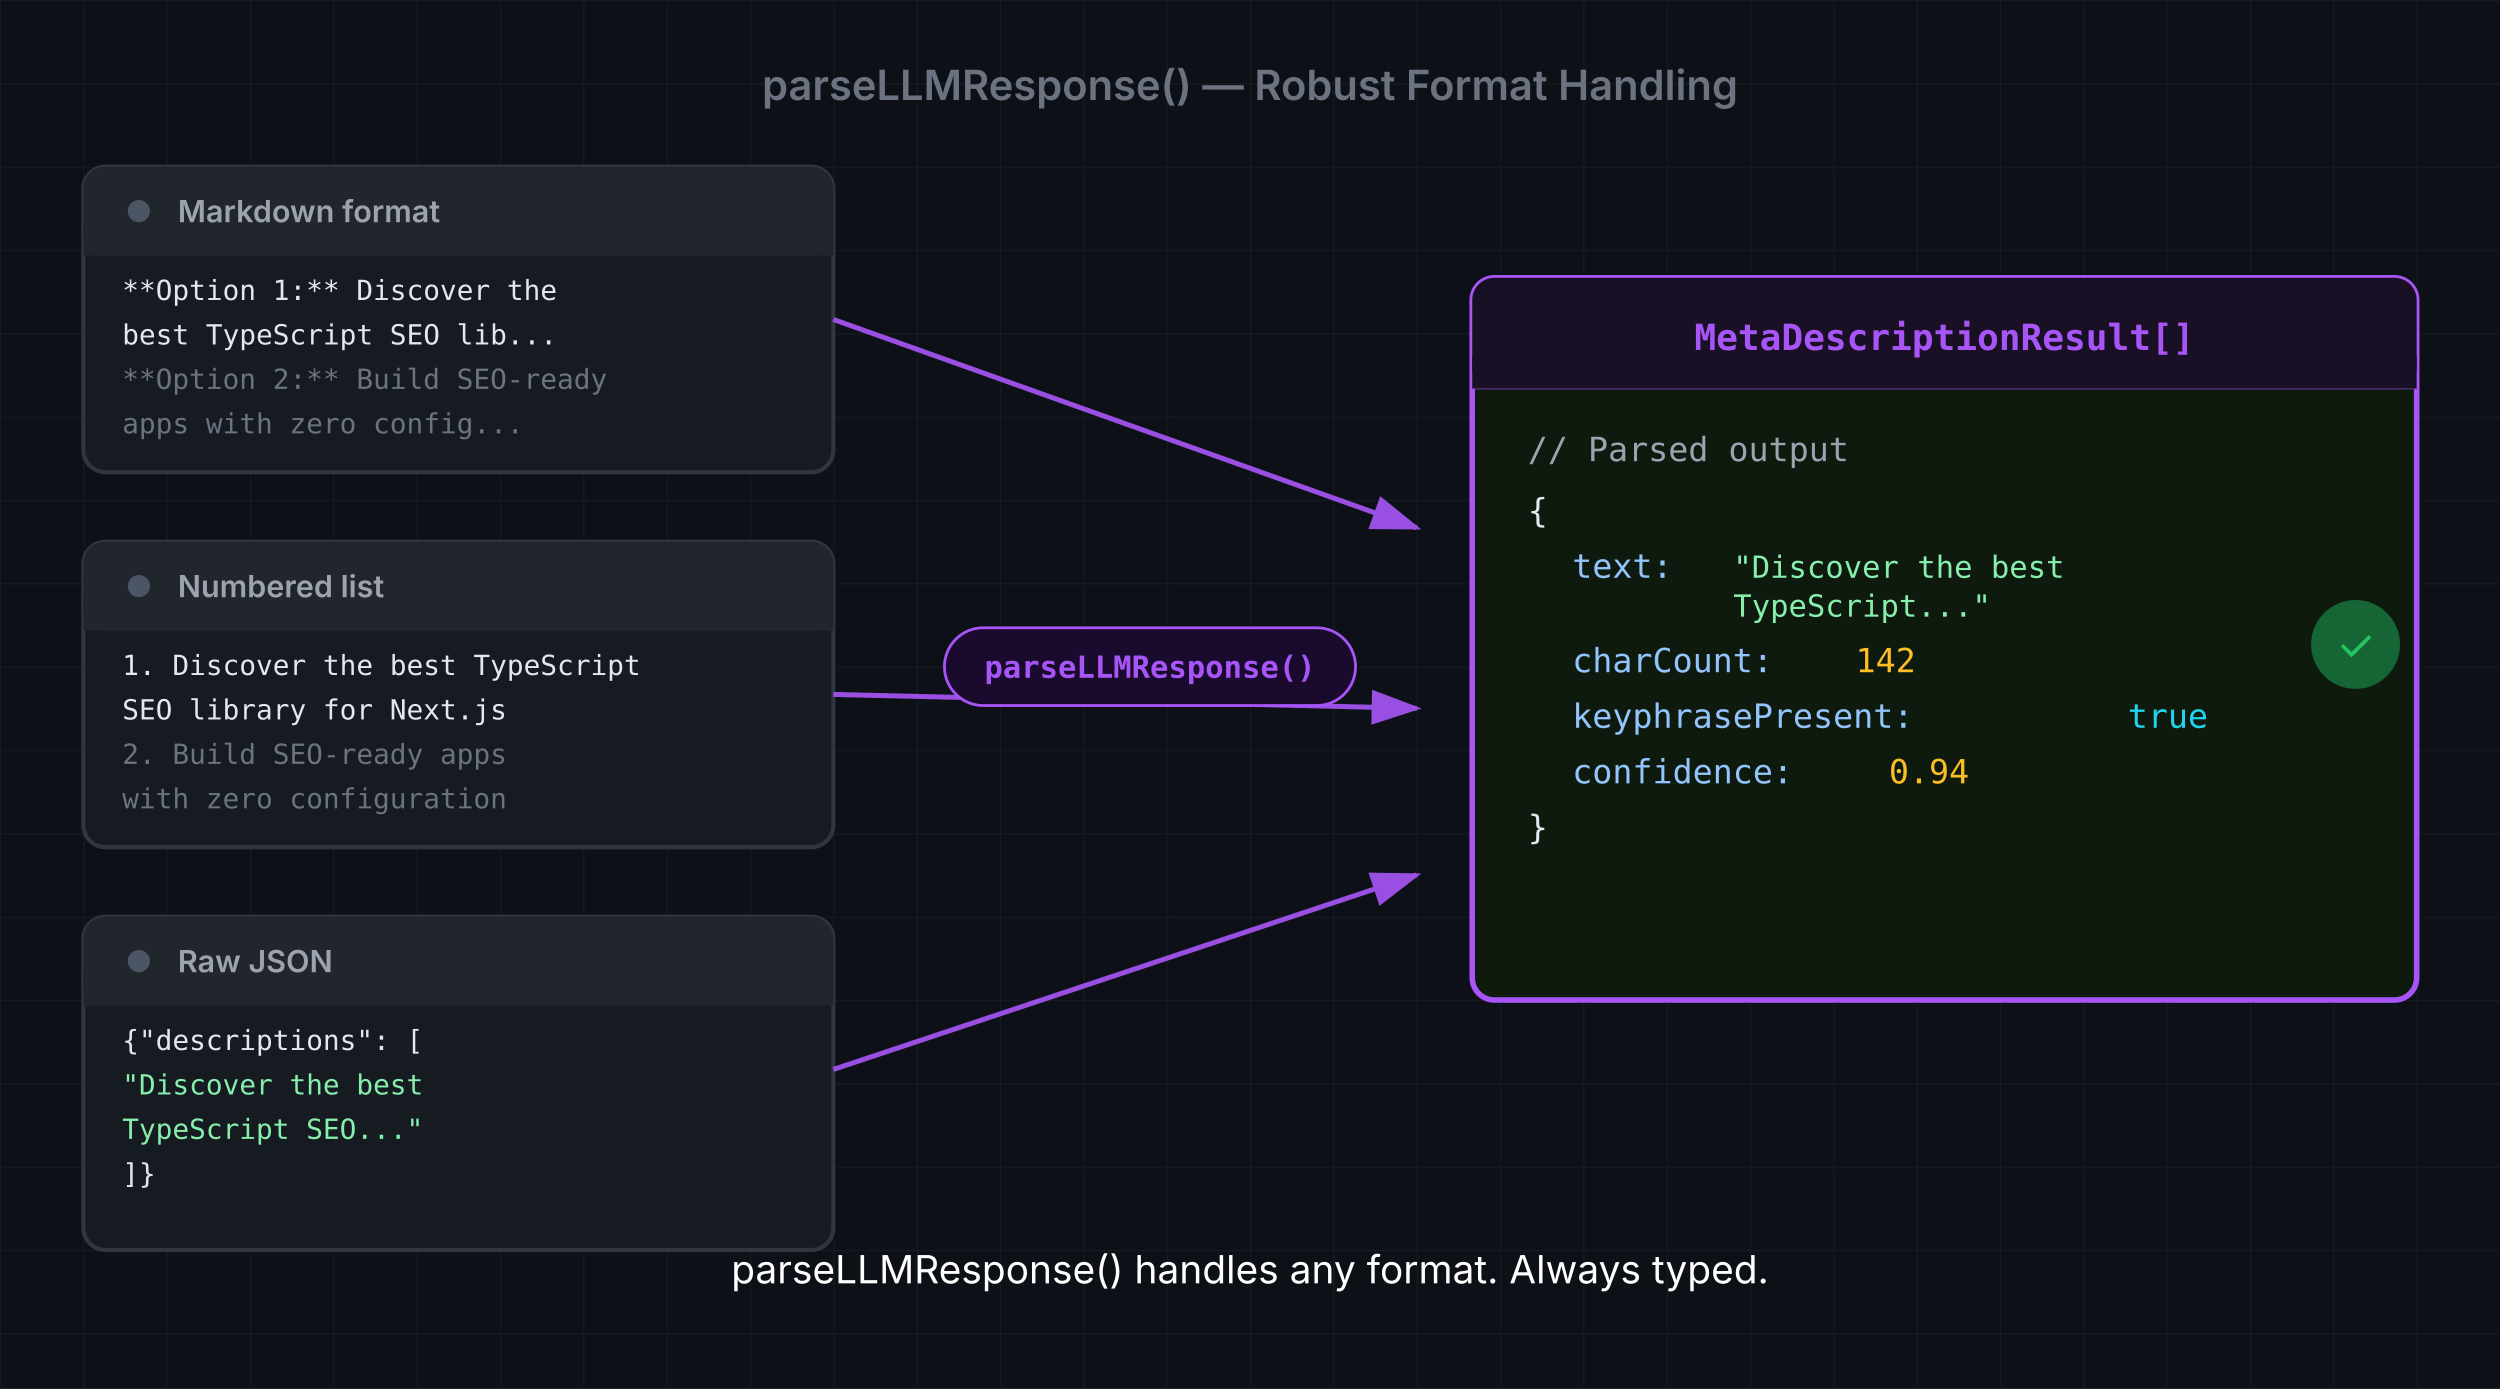
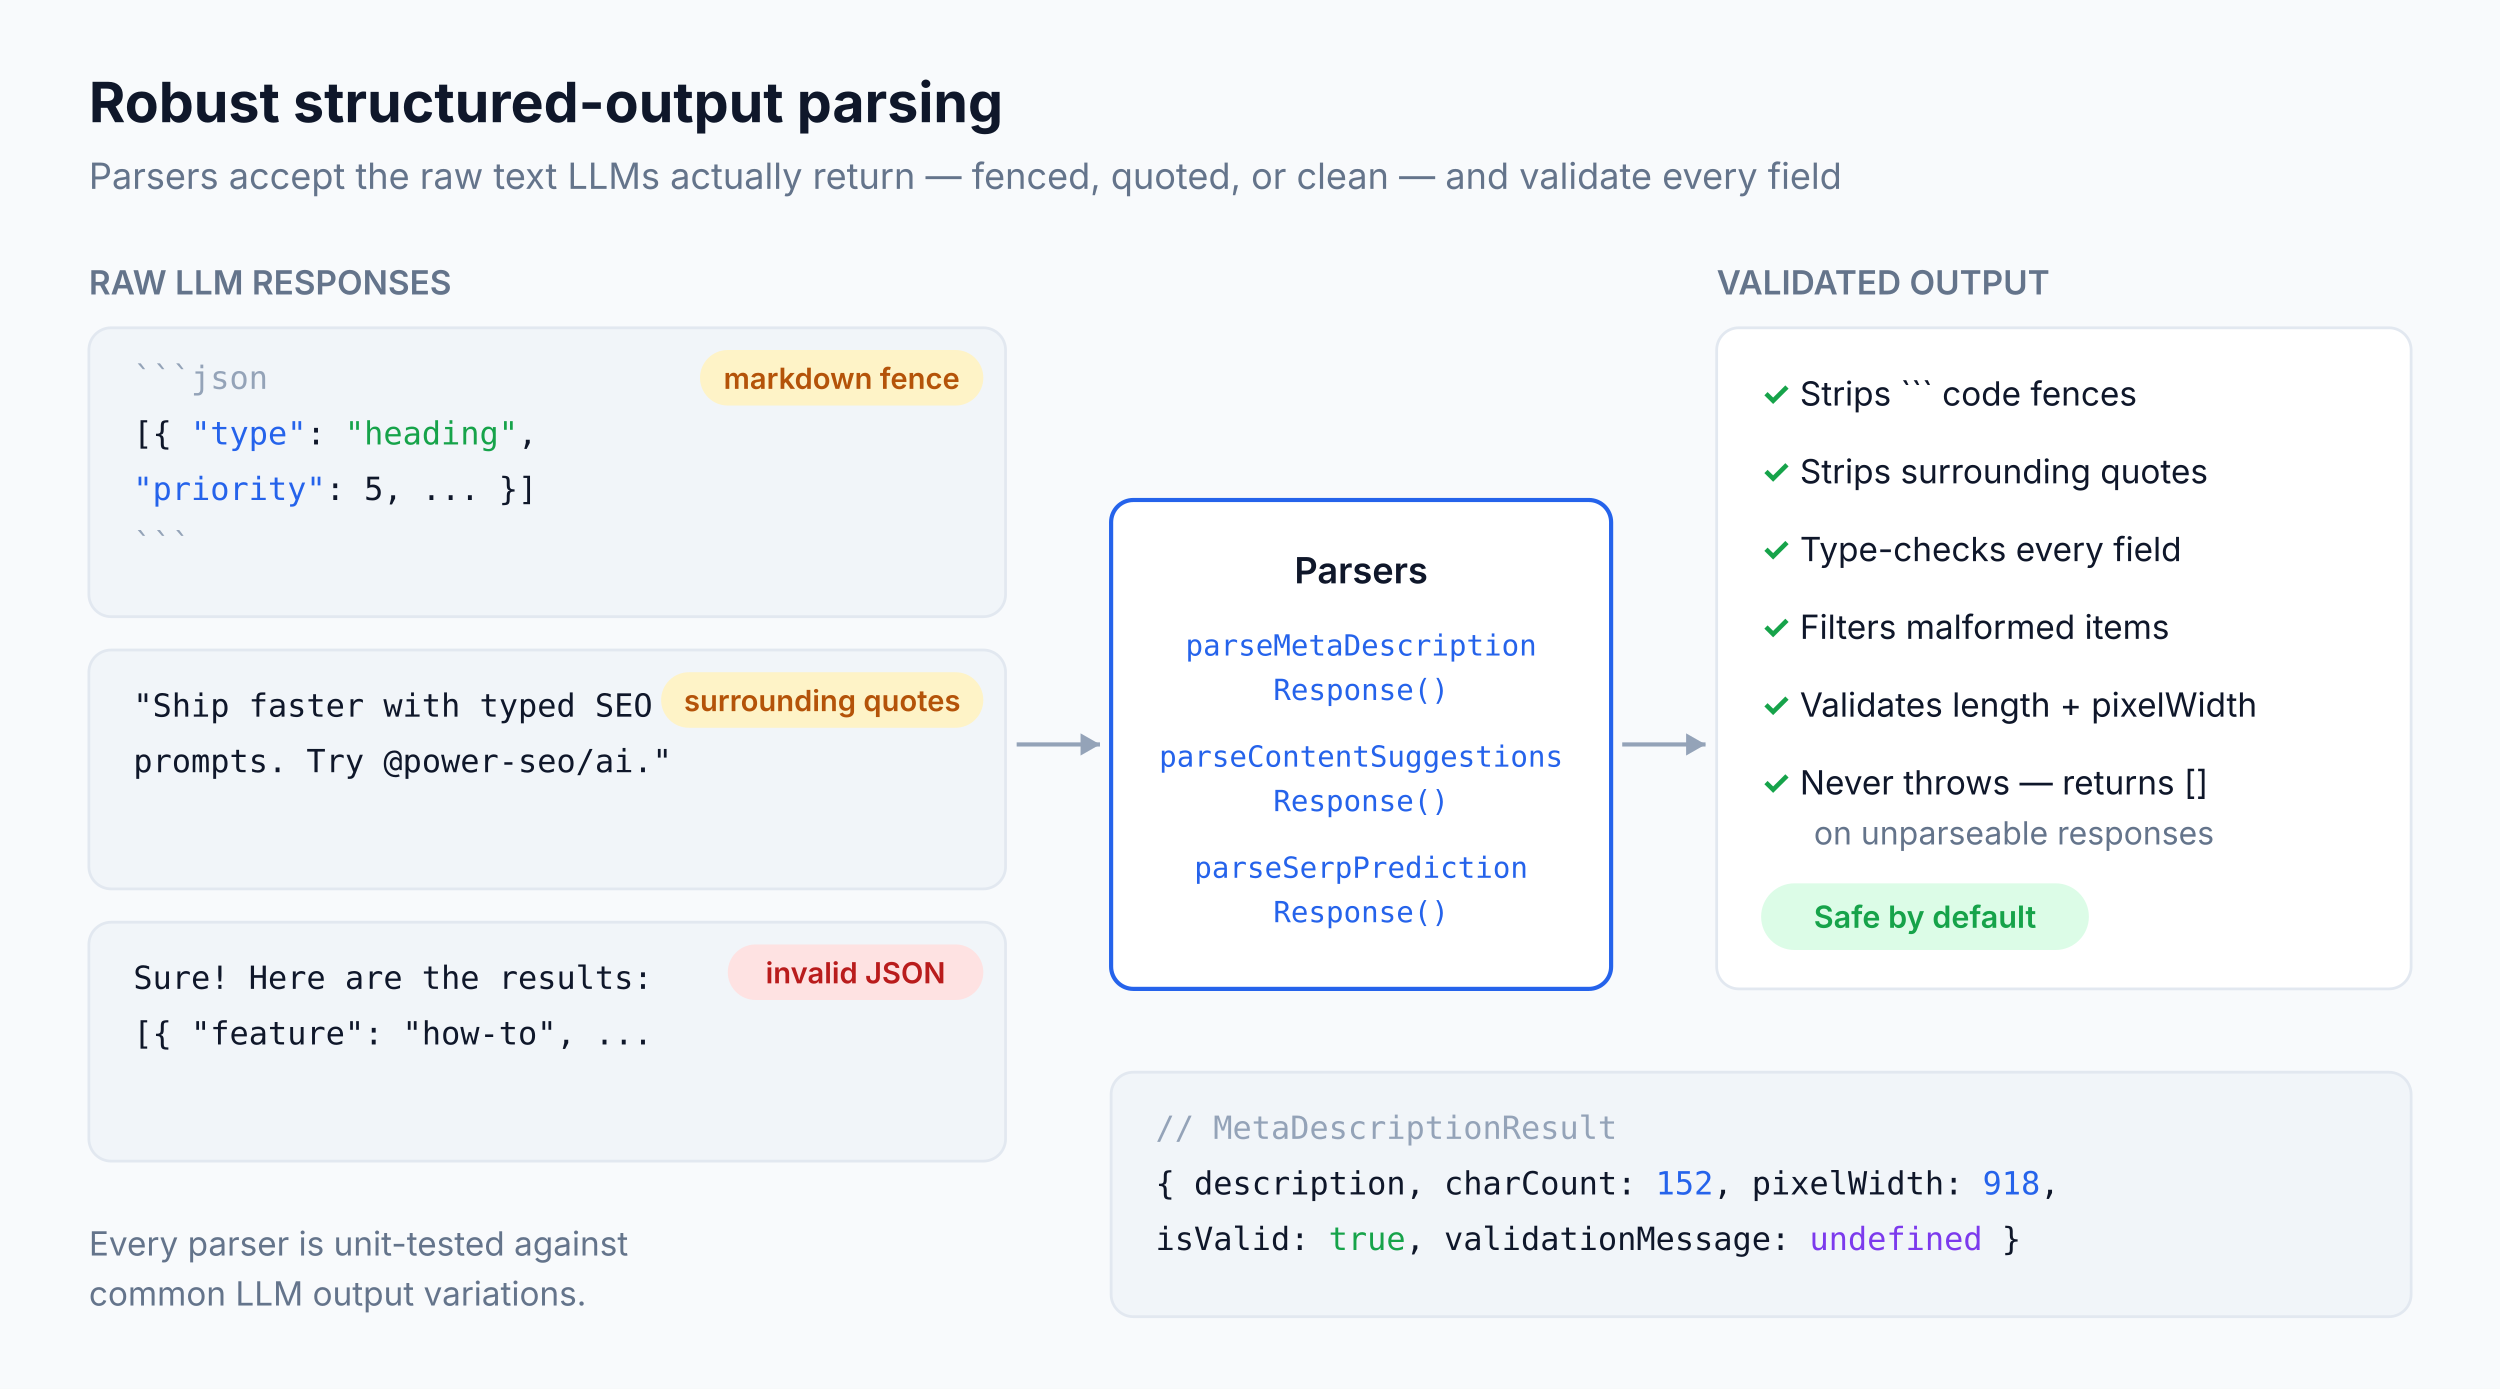
<svg xmlns="http://www.w3.org/2000/svg" width="900" height="500" viewBox="0 0 900 500">
  <defs>
    <style>
-       .font-mono { font-family: 'JetBrains Mono', 'Fira Code', 'Cascadia Code', monospace; }
-       .font-ui { font-family: 'Inter', -apple-system, BlinkMacSystemFont, 'Segoe UI', sans-serif; }
-     </style>
-     <marker id="arr" markerWidth="10" markerHeight="7" refX="9" refY="3.5" orient="auto">
-       <polygon points="0 0, 10 3.5, 0 7" fill="#a855f7" />
-     </marker>
+     .font-ui { font-family: 'Inter', -apple-system, 'Segoe UI', sans-serif; }
+     .font-mono { font-family: 'JetBrains Mono', 'Fira Code', Consolas, monospace; }
+   </style>
  </defs>
-   <rect width="900" height="500" fill="#0d1117" />
-   <defs>
-     <pattern id="grid3" width="30" height="30" patternUnits="userSpaceOnUse">
-       <path d="M 30 0 L 0 0 0 30" fill="none" stroke="#161b22" stroke-width="0.8" />
-     </pattern>
-   </defs>
-   <rect width="900" height="500" fill="url(#grid3)" />
-   <text x="450" y="36" class="font-ui" font-size="15" font-weight="600" fill="#6b7280" text-anchor="middle">parseLLMResponse() — Robust Format Handling</text>
-   <rect x="30" y="60" width="270" height="110" rx="8" fill="#161b22" stroke="#30363d" stroke-width="1.5" />
-   <rect x="30" y="60" width="270" height="32" rx="8" fill="#21262d" />
-   <rect x="30" y="80" width="270" height="12" fill="#21262d" />
-   <circle cx="50" cy="76" r="4" fill="#4b5563" />
-   <text x="64" y="80" class="font-ui" font-size="11" font-weight="600" fill="#9ca3af">Markdown format</text>
-   <text x="44" y="108" class="font-mono" font-size="10" fill="#e2e8f0">**Option 1:** Discover the</text>
-   <text x="44" y="124" class="font-mono" font-size="10" fill="#e2e8f0">best TypeScript SEO lib...</text>
-   <text x="44" y="140" class="font-mono" font-size="10" fill="#6b7280">**Option 2:** Build SEO-ready</text>
-   <text x="44" y="156" class="font-mono" font-size="10" fill="#6b7280">apps with zero config...</text>
-   <rect x="30" y="195" width="270" height="110" rx="8" fill="#161b22" stroke="#30363d" stroke-width="1.5" />
-   <rect x="30" y="195" width="270" height="32" rx="8" fill="#21262d" />
-   <rect x="30" y="215" width="270" height="12" fill="#21262d" />
-   <circle cx="50" cy="211" r="4" fill="#4b5563" />
-   <text x="64" y="215" class="font-ui" font-size="11" font-weight="600" fill="#9ca3af">Numbered list</text>
-   <text x="44" y="243" class="font-mono" font-size="10" fill="#e2e8f0">1. Discover the best TypeScript</text>
-   <text x="44" y="259" class="font-mono" font-size="10" fill="#e2e8f0">   SEO library for Next.js</text>
-   <text x="44" y="275" class="font-mono" font-size="10" fill="#6b7280">2. Build SEO-ready apps</text>
-   <text x="44" y="291" class="font-mono" font-size="10" fill="#6b7280">   with zero configuration</text>
-   <rect x="30" y="330" width="270" height="120" rx="8" fill="#161b22" stroke="#30363d" stroke-width="1.5" />
-   <rect x="30" y="330" width="270" height="32" rx="8" fill="#21262d" />
-   <rect x="30" y="350" width="270" height="12" fill="#21262d" />
-   <circle cx="50" cy="346" r="4" fill="#4b5563" />
-   <text x="64" y="350" class="font-ui" font-size="11" font-weight="600" fill="#9ca3af">Raw JSON</text>
-   <text x="44" y="378" class="font-mono" font-size="10" fill="#e2e8f0">{"descriptions": [</text>
-   <text x="44" y="394" class="font-mono" font-size="10" fill="#86efac">  "Discover the best</text>
-   <text x="44" y="410" class="font-mono" font-size="10" fill="#86efac">   TypeScript SEO..."</text>
-   <text x="44" y="426" class="font-mono" font-size="10" fill="#e2e8f0">]}</text>
-   <line x1="300" y1="115" x2="510" y2="190" stroke="#a855f7" stroke-width="1.8" marker-end="url(#arr)" opacity="0.9" />
-   <line x1="300" y1="250" x2="510" y2="255" stroke="#a855f7" stroke-width="1.8" marker-end="url(#arr)" opacity="0.9" />
-   <line x1="300" y1="385" x2="510" y2="315" stroke="#a855f7" stroke-width="1.8" marker-end="url(#arr)" opacity="0.9" />
-   <rect x="340" y="226" width="148" height="28" rx="14" fill="#1a0a2e" stroke="#a855f7" stroke-width="1" />
-   <text x="414" y="244" class="font-mono" font-size="11" font-weight="700" fill="#a855f7" text-anchor="middle">parseLLMResponse()</text>
-   <rect x="530" y="100" width="340" height="260" rx="8" fill="#0f1a0f" stroke="#a855f7" stroke-width="2" />
-   <rect x="530" y="100" width="340" height="40" rx="8" fill="#1a1025" />
-   <rect x="530" y="128" width="340" height="12" fill="#1a1025" />
-   <text x="700" y="126" class="font-mono" font-size="13" font-weight="700" fill="#a855f7" text-anchor="middle">MetaDescriptionResult[]</text>
-   <line x1="530" y1="140" x2="870" y2="140" stroke="#a855f7" stroke-width="0.5" opacity="0.4" />
-   <text x="550" y="166" class="font-mono" font-size="12" fill="#9ca3af">// Parsed output</text>
-   <text x="550" y="188" class="font-mono" font-size="12" fill="#e2e8f0">{</text>
-   <text x="566" y="208" class="font-mono" font-size="12" fill="#93c5fd">  text:</text>
-   <text x="624" y="208" class="font-mono" font-size="11" fill="#86efac">"Discover the best</text>
-   <text x="624" y="222" class="font-mono" font-size="11" fill="#86efac">   TypeScript..."</text>
-   <text x="566" y="242" class="font-mono" font-size="12" fill="#93c5fd">  charCount:</text>
-   <text x="668" y="242" class="font-mono" font-size="12" fill="#fbbf24">142</text>
-   <text x="566" y="262" class="font-mono" font-size="12" fill="#93c5fd">  keyphrasePresent:</text>
-   <text x="766" y="262" class="font-mono" font-size="12" fill="#22d3ee">true</text>
-   <text x="566" y="282" class="font-mono" font-size="12" fill="#93c5fd">  confidence:</text>
-   <text x="680" y="282" class="font-mono" font-size="12" fill="#fbbf24">0.94</text>
-   <text x="550" y="302" class="font-mono" font-size="12" fill="#e2e8f0">}</text>
-   <circle cx="848" cy="232" r="16" fill="#166534" />
-   <text x="848" y="238" class="font-ui" font-size="16" fill="#22c55e" text-anchor="middle">✓</text>
-   <text x="450" y="462" class="font-ui" font-size="14" fill="#ffffff" text-anchor="middle">parseLLMResponse() handles any format. Always typed.</text>
+   <rect width="900" height="500" fill="#f8fafc" />
+   <text x="32" y="44" class="font-ui" font-size="20" font-weight="700" fill="#0f172a">Robust structured-output parsing</text>
+   <text x="32" y="68" class="font-ui" font-size="13" fill="#64748b">Parsers accept the raw text LLMs actually return — fenced, quoted, or clean — and validate every field</text>
+   <text x="32" y="106" class="font-ui" font-size="12" font-weight="600" fill="#64748b">RAW LLM RESPONSES</text>
+   <rect x="32" y="118" width="330" height="104" rx="8" fill="#f1f5f9" stroke="#e2e8f0" />
+   <g class="font-mono" font-size="11.5">
+     <text x="48" y="140" fill="#94a3b8">```json</text>
+     <text x="48" y="160" fill="#0f172a">[{ <tspan fill="#2563eb">"type"</tspan>: <tspan fill="#16a34a">"heading"</tspan>,</text>
+     <text x="48" y="180" fill="#0f172a">
+       <tspan fill="#2563eb">"priority"</tspan>: 5, ... }]</text>
+     <text x="48" y="200" fill="#94a3b8">```</text>
+   </g>
+   <rect x="252" y="126" width="102" height="20" rx="10" fill="#fef3c7" />
+   <text x="303" y="140" class="font-ui" font-size="10.5" font-weight="600" fill="#b45309" text-anchor="middle">markdown fence</text>
+   <rect x="32" y="234" width="330" height="86" rx="8" fill="#f1f5f9" stroke="#e2e8f0" />
+   <g class="font-mono" font-size="11.5">
+     <text x="48" y="258" fill="#0f172a">"Ship faster with typed SEO</text>
+     <text x="48" y="278" fill="#0f172a"> prompts. Try @power-seo/ai."</text>
+   </g>
+   <rect x="238" y="242" width="116" height="20" rx="10" fill="#fef3c7" />
+   <text x="296" y="256" class="font-ui" font-size="10.5" font-weight="600" fill="#b45309" text-anchor="middle">surrounding quotes</text>
+   <rect x="32" y="332" width="330" height="86" rx="8" fill="#f1f5f9" stroke="#e2e8f0" />
+   <g class="font-mono" font-size="11.5">
+     <text x="48" y="356" fill="#0f172a">Sure! Here are the results:</text>
+     <text x="48" y="376" fill="#0f172a">[{ "feature": "how-to", ...</text>
+   </g>
+   <rect x="262" y="340" width="92" height="20" rx="10" fill="#fee2e2" />
+   <text x="308" y="354" class="font-ui" font-size="10.5" font-weight="600" fill="#b91c1c" text-anchor="middle">invalid JSON</text>
+   <line x1="366" y1="268" x2="396" y2="268" stroke="#94a3b8" stroke-width="1.5" />
+   <path d="M396 268 l-7 -4 v8 z" fill="#94a3b8" />
+   <rect x="400" y="180" width="180" height="176" rx="8" fill="#ffffff" stroke="#2563eb" stroke-width="1.5" />
+   <text x="490" y="210" class="font-ui" font-size="13" font-weight="600" fill="#0f172a" text-anchor="middle">Parsers</text>
+   <g class="font-mono" font-size="10.5" fill="#2563eb" text-anchor="middle">
+     <text x="490" y="236">parseMetaDescription</text>
+     <text x="490" y="252">Response()</text>
+     <text x="490" y="276">parseContentSuggestions</text>
+     <text x="490" y="292">Response()</text>
+     <text x="490" y="316">parseSerpPrediction</text>
+     <text x="490" y="332">Response()</text>
+   </g>
+   <line x1="584" y1="268" x2="614" y2="268" stroke="#94a3b8" stroke-width="1.5" />
+   <path d="M614 268 l-7 -4 v8 z" fill="#94a3b8" />
+   <text x="618" y="106" class="font-ui" font-size="12" font-weight="600" fill="#64748b">VALIDATED OUTPUT</text>
+   <rect x="618" y="118" width="250" height="238" rx="8" fill="#ffffff" stroke="#e2e8f0" />
+   <g class="font-ui" font-size="12" fill="#0f172a">
+     <text x="634" y="146">
+       <tspan fill="#16a34a" font-weight="700">✓</tspan>  Strips ``` code fences</text>
+     <text x="634" y="174">
+       <tspan fill="#16a34a" font-weight="700">✓</tspan>  Strips surrounding quotes</text>
+     <text x="634" y="202">
+       <tspan fill="#16a34a" font-weight="700">✓</tspan>  Type-checks every field</text>
+     <text x="634" y="230">
+       <tspan fill="#16a34a" font-weight="700">✓</tspan>  Filters malformed items</text>
+     <text x="634" y="258">
+       <tspan fill="#16a34a" font-weight="700">✓</tspan>  Validates length + pixelWidth</text>
+     <text x="634" y="286">
+       <tspan fill="#16a34a" font-weight="700">✓</tspan>  Never throws — returns []</text>
+     <text x="653" y="304" fill="#64748b" font-size="11.5">on unparseable responses</text>
+   </g>
+   <rect x="634" y="318" width="118" height="24" rx="12" fill="#dcfce7" />
+   <text x="693" y="334" class="font-ui" font-size="11" font-weight="600" fill="#16a34a" text-anchor="middle">Safe by default</text>
+   <rect x="400" y="386" width="468" height="88" rx="8" fill="#f1f5f9" stroke="#e2e8f0" />
+   <g class="font-mono" font-size="11.5">
+     <text x="416" y="410" fill="#94a3b8">// MetaDescriptionResult</text>
+     <text x="416" y="430" fill="#0f172a">{ description, charCount: <tspan fill="#2563eb">152</tspan>, pixelWidth: <tspan fill="#2563eb">918</tspan>,</text>
+     <text x="416" y="450" fill="#0f172a">  isValid: <tspan fill="#16a34a">true</tspan>, validationMessage: <tspan fill="#7c3aed">undefined</tspan> }</text>
+   </g>
+   <text x="32" y="452" class="font-ui" font-size="12" fill="#64748b">Every parser is unit-tested against</text>
+   <text x="32" y="470" class="font-ui" font-size="12" fill="#64748b">common LLM output variations.</text>
</svg>
